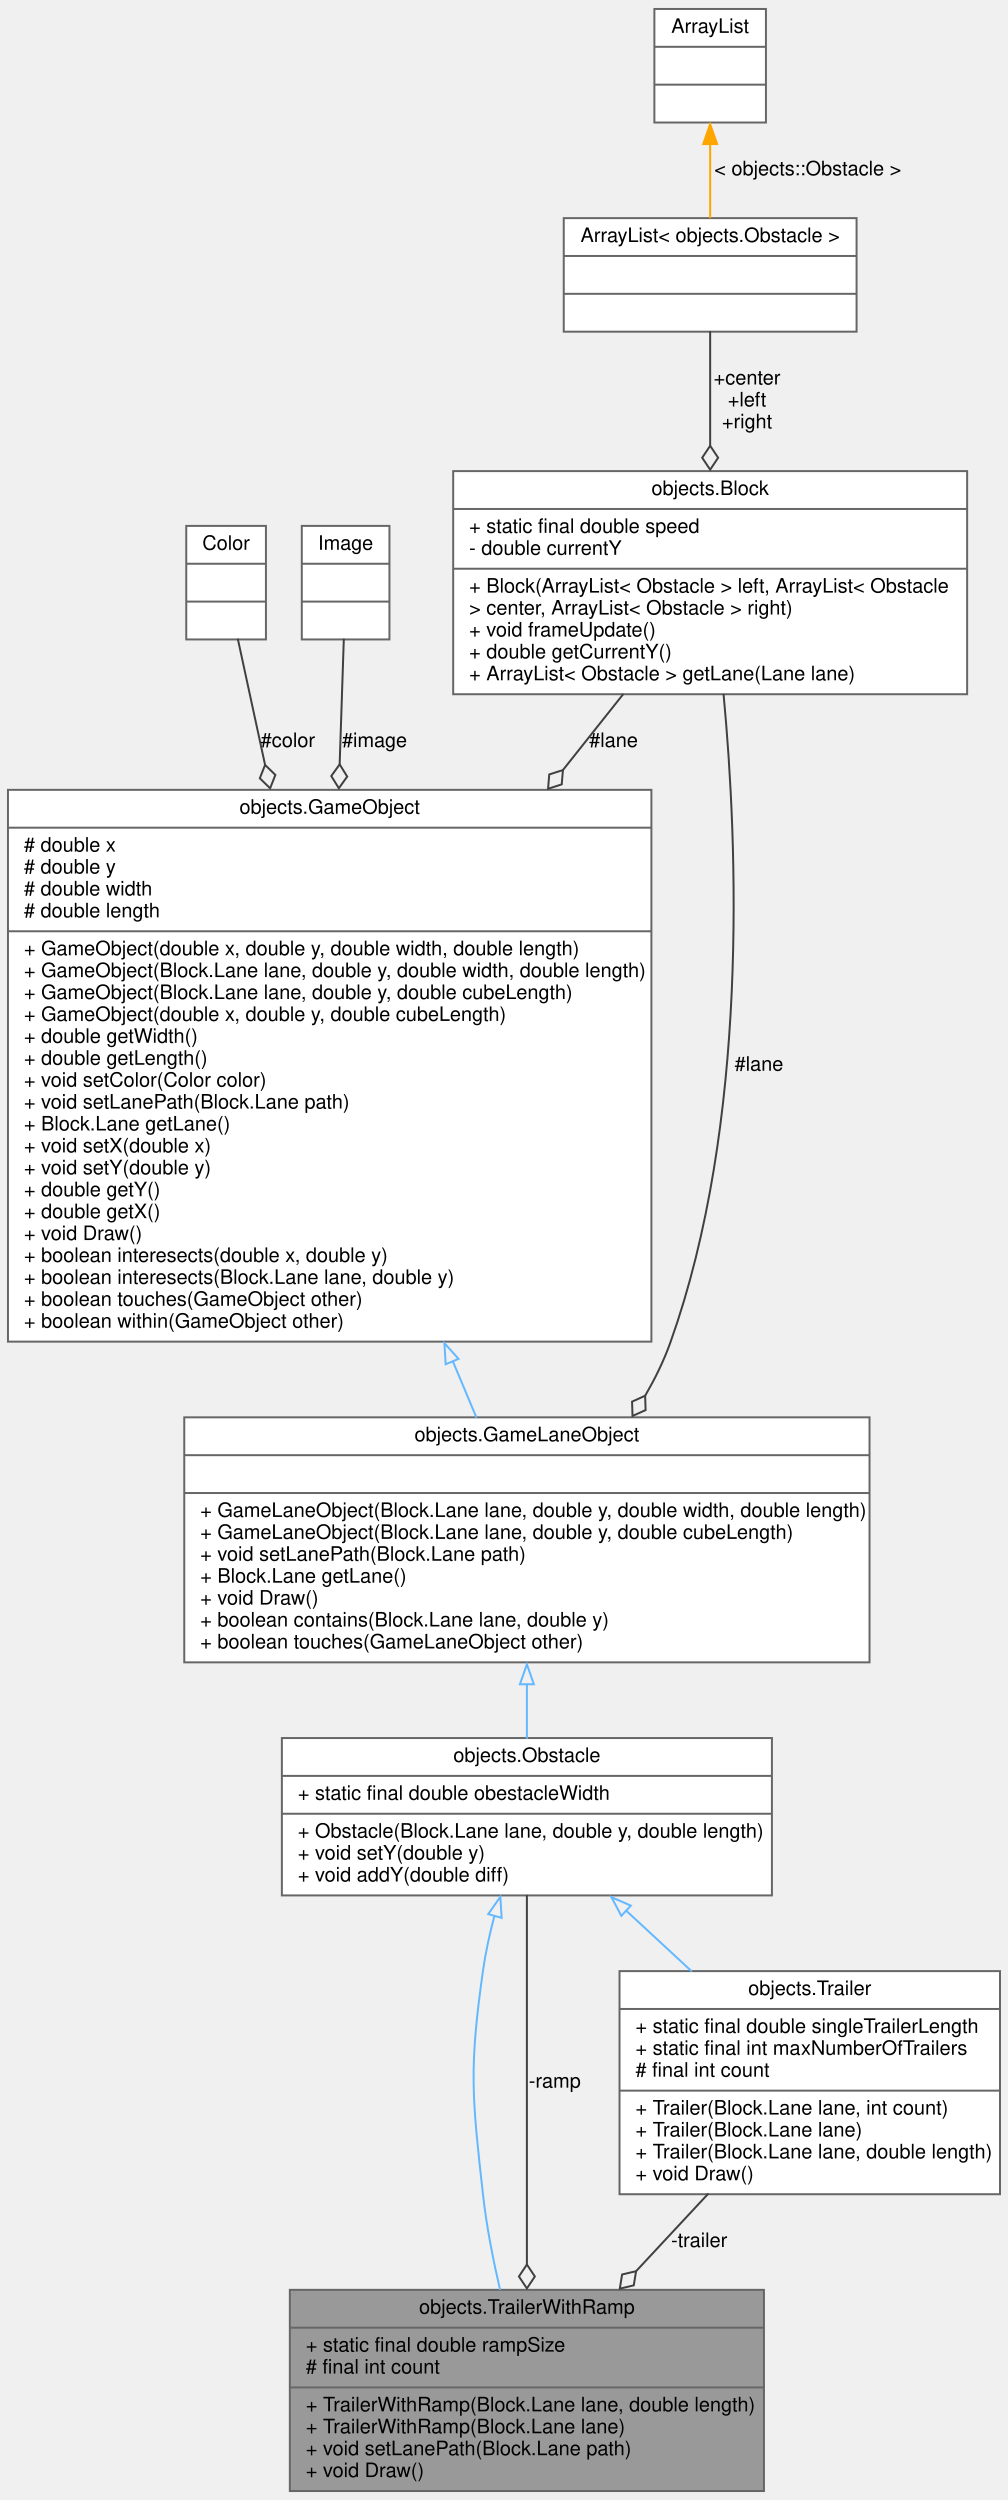
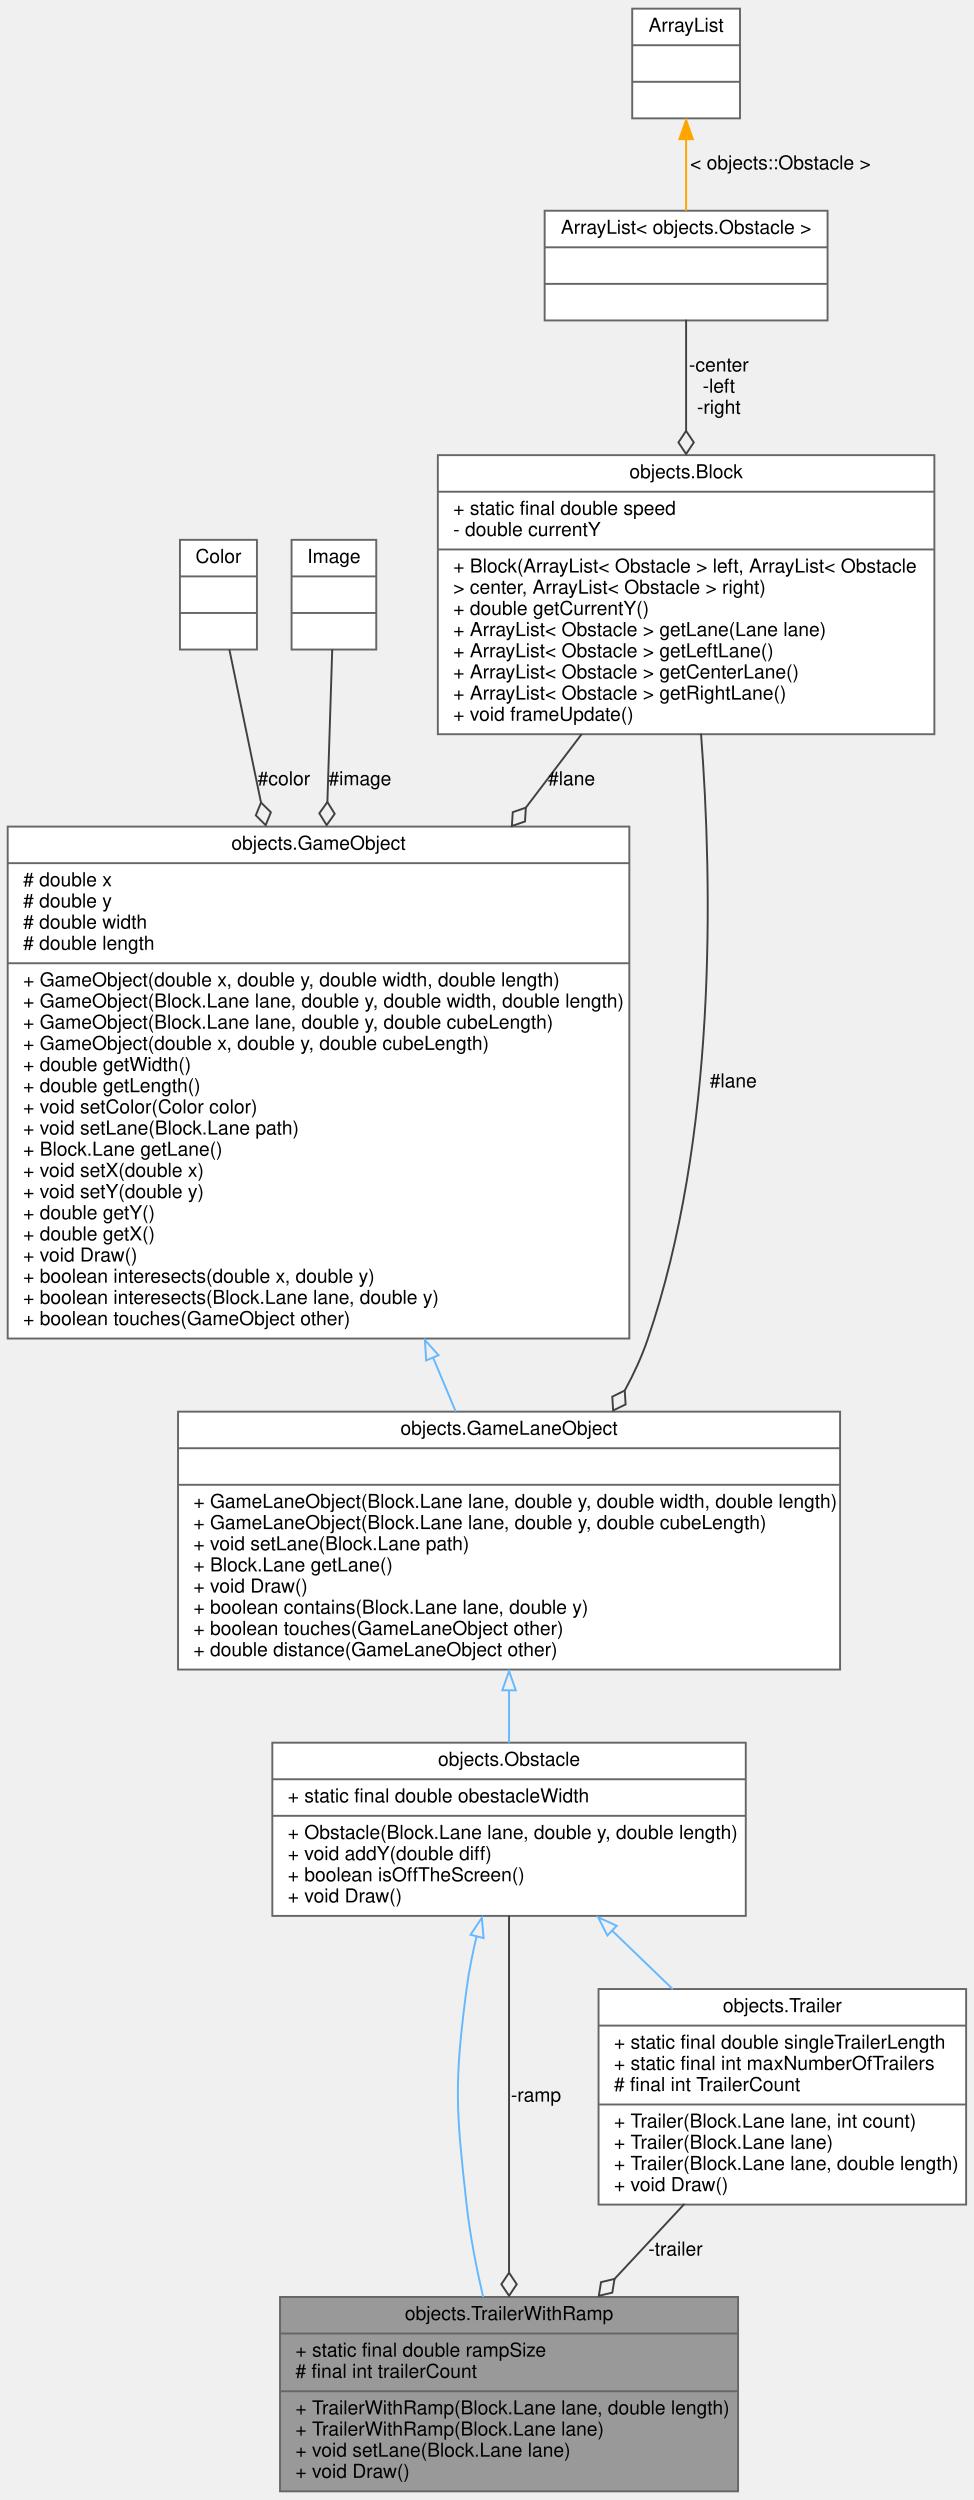
- <svg xmlns="http://www.w3.org/2000/svg" xmlns:xlink="http://www.w3.org/1999/xlink" width="506pt" height="1255pt" viewBox="0.00 0.00 506.00 1255.00">
-   <g id="graph0" class="graph" transform="scale(1 1) rotate(0) translate(4 1251)">
+ <svg xmlns="http://www.w3.org/2000/svg" xmlns:xlink="http://www.w3.org/1999/xlink" width="506pt" height="1299pt" viewBox="0.00 0.00 506.00 1299.00">
+   <g id="graph0" class="graph" transform="scale(1 1) rotate(0) translate(4 1295)">
    <g id="node1" class="node">
      <g id="a_node1">
        <a xlink:title=" ">
          <polygon fill="#999999" stroke="#666666" points="141.5,-0.5 141.5,-101.5 379.5,-101.5 379.5,-0.5 141.5,-0.5" />
          <text text-anchor="middle" x="260.5" y="-89.5" font-family="Helvetica,sans-Serif" font-size="10.00">objects.TrailerWithRamp</text>
          <polyline fill="none" stroke="#666666" points="141.5,-82.5 379.5,-82.5" />
          <text text-anchor="start" x="149.5" y="-70.5" font-family="Helvetica,sans-Serif" font-size="10.00">+ static final double rampSize</text>
-           <text text-anchor="start" x="149.5" y="-59.5" font-family="Helvetica,sans-Serif" font-size="10.00"># final int count</text>
+           <text text-anchor="start" x="149.5" y="-59.5" font-family="Helvetica,sans-Serif" font-size="10.00"># final int trailerCount</text>
          <polyline fill="none" stroke="#666666" points="141.5,-52.5 379.5,-52.5" />
          <text text-anchor="start" x="149.5" y="-40.5" font-family="Helvetica,sans-Serif" font-size="10.00">+ TrailerWithRamp(Block.Lane lane, double length)</text>
          <text text-anchor="start" x="149.5" y="-29.5" font-family="Helvetica,sans-Serif" font-size="10.00">+ TrailerWithRamp(Block.Lane lane)</text>
-           <text text-anchor="start" x="149.5" y="-18.5" font-family="Helvetica,sans-Serif" font-size="10.00">+ void setLanePath(Block.Lane path)</text>
+           <text text-anchor="start" x="149.5" y="-18.5" font-family="Helvetica,sans-Serif" font-size="10.00">+ void setLane(Block.Lane lane)</text>
          <text text-anchor="start" x="149.5" y="-7.5" font-family="Helvetica,sans-Serif" font-size="10.00">+ void Draw()</text>
        </a>
      </g>
    </g>
    <g id="node2" class="node">
      <g id="a_node2">
        <a xlink:href="classobjects_1_1Obstacle.html" target="_top" xlink:title=" ">
-           <polygon fill="white" stroke="#666666" points="137.5,-299.5 137.5,-378.5 383.5,-378.5 383.5,-299.5 137.5,-299.5" />
-           <text text-anchor="middle" x="260.5" y="-366.5" font-family="Helvetica,sans-Serif" font-size="10.00">objects.Obstacle</text>
-           <polyline fill="none" stroke="#666666" points="137.5,-359.5 383.5,-359.5" />
-           <text text-anchor="start" x="145.5" y="-347.5" font-family="Helvetica,sans-Serif" font-size="10.00">+ static final double obestacleWidth</text>
-           <polyline fill="none" stroke="#666666" points="137.5,-340.5 383.5,-340.5" />
-           <text text-anchor="start" x="145.5" y="-328.5" font-family="Helvetica,sans-Serif" font-size="10.00">+ Obstacle(Block.Lane lane, double y, double length)</text>
-           <text text-anchor="start" x="145.5" y="-317.5" font-family="Helvetica,sans-Serif" font-size="10.00">+ void setY(double y)</text>
-           <text text-anchor="start" x="145.5" y="-306.5" font-family="Helvetica,sans-Serif" font-size="10.00">+ void addY(double diff)</text>
+           <polygon fill="white" stroke="#666666" points="137.5,-299.5 137.5,-389.5 383.5,-389.5 383.5,-299.5 137.5,-299.5" />
+           <text text-anchor="middle" x="260.5" y="-377.5" font-family="Helvetica,sans-Serif" font-size="10.00">objects.Obstacle</text>
+           <polyline fill="none" stroke="#666666" points="137.5,-370.5 383.5,-370.5" />
+           <text text-anchor="start" x="145.5" y="-358.5" font-family="Helvetica,sans-Serif" font-size="10.00">+ static final double obestacleWidth</text>
+           <polyline fill="none" stroke="#666666" points="137.5,-351.5 383.5,-351.5" />
+           <text text-anchor="start" x="145.5" y="-339.5" font-family="Helvetica,sans-Serif" font-size="10.00">+ Obstacle(Block.Lane lane, double y, double length)</text>
+           <text text-anchor="start" x="145.5" y="-328.5" font-family="Helvetica,sans-Serif" font-size="10.00">+ void addY(double diff)</text>
+           <text text-anchor="start" x="145.5" y="-317.5" font-family="Helvetica,sans-Serif" font-size="10.00">+ boolean isOffTheScreen()</text>
+           <text text-anchor="start" x="145.5" y="-306.5" font-family="Helvetica,sans-Serif" font-size="10.00">+ void Draw()</text>
        </a>
      </g>
    </g>
    <g id="edge1" class="edge">
-       <path fill="none" stroke="#63b8ff" d="M244.25,-289.43C241.86,-280.41 239.78,-270.99 238.5,-262 231.45,-212.28 232.91,-198.91 238.5,-149 240.25,-133.38 243.53,-116.61 247.04,-101.48" />
-       <polygon fill="none" stroke="#63b8ff" points="241.09,-290.12 247.17,-298.8 247.83,-288.22 241.09,-290.12" />
+       <path fill="none" stroke="#63b8ff" d="M243.71,-289.14C241.55,-280.16 239.68,-270.88 238.5,-262 231.9,-212.21 232.91,-198.91 238.5,-149 240.25,-133.38 243.53,-116.61 247.04,-101.48" />
+       <polygon fill="none" stroke="#63b8ff" points="240.49,-289.7 246.36,-298.52 247.27,-287.96 240.49,-289.7" />
    </g>
    <g id="edge12" class="edge">
-       <path fill="none" stroke="#404040" d="M260.5,-299.73C260.5,-252.21 260.5,-170.54 260.5,-114.03" />
-       <polygon fill="none" stroke="#404040" points="260.5,-114.21 256.5,-108.21 260.5,-102.21 264.5,-108.21 260.5,-114.21" />
+       <path fill="none" stroke="#404040" d="M260.5,-299.54C260.5,-250.22 260.5,-169.82 260.5,-114.09" />
+       <polygon fill="none" stroke="#404040" points="260.5,-114.1 256.5,-108.1 260.5,-102.1 264.5,-108.1 260.5,-114.1" />
      <text text-anchor="middle" x="274.5" y="-203" font-family="Helvetica,sans-Serif" font-size="10.00"> -ramp</text>
    </g>
    <g id="node10" class="node">
      <g id="a_node10">
        <a xlink:href="classobjects_1_1Trailer.html" target="_top" xlink:title=" ">
          <polygon fill="white" stroke="#666666" points="307,-149.5 307,-261.5 498,-261.5 498,-149.5 307,-149.5" />
          <text text-anchor="middle" x="402.5" y="-249.5" font-family="Helvetica,sans-Serif" font-size="10.00">objects.Trailer</text>
          <polyline fill="none" stroke="#666666" points="307,-242.5 498,-242.5" />
          <text text-anchor="start" x="315" y="-230.5" font-family="Helvetica,sans-Serif" font-size="10.00">+ static final double singleTrailerLength</text>
          <text text-anchor="start" x="315" y="-219.5" font-family="Helvetica,sans-Serif" font-size="10.00">+ static final int maxNumberOfTrailers</text>
-           <text text-anchor="start" x="315" y="-208.5" font-family="Helvetica,sans-Serif" font-size="10.00"># final int count</text>
+           <text text-anchor="start" x="315" y="-208.5" font-family="Helvetica,sans-Serif" font-size="10.00"># final int TrailerCount</text>
          <polyline fill="none" stroke="#666666" points="307,-201.5 498,-201.5" />
          <text text-anchor="start" x="315" y="-189.5" font-family="Helvetica,sans-Serif" font-size="10.00">+ Trailer(Block.Lane lane, int count)</text>
          <text text-anchor="start" x="315" y="-178.5" font-family="Helvetica,sans-Serif" font-size="10.00">+ Trailer(Block.Lane lane)</text>
          <text text-anchor="start" x="315" y="-167.5" font-family="Helvetica,sans-Serif" font-size="10.00">+ Trailer(Block.Lane lane, double length)</text>
          <text text-anchor="start" x="315" y="-156.5" font-family="Helvetica,sans-Serif" font-size="10.00">+ void Draw()</text>
        </a>
      </g>
    </g>
    <g id="edge11" class="edge">
-       <path fill="none" stroke="#63b8ff" d="M310.01,-292.15C320.76,-282.19 332.24,-271.57 343.32,-261.31" />
-       <polygon fill="none" stroke="#63b8ff" points="307.91,-289.25 302.95,-298.61 312.67,-294.38 307.91,-289.25" />
+       <path fill="none" stroke="#63b8ff" d="M313.68,-292.2C324.11,-282.13 335.09,-271.53 345.64,-261.36" />
+       <polygon fill="none" stroke="#63b8ff" points="311.59,-289.31 306.82,-298.78 316.45,-294.35 311.59,-289.31" />
    </g>
    <g id="node3" class="node">
      <g id="a_node3">
        <a xlink:href="classobjects_1_1GameLaneObject.html" target="_top" xlink:title=" ">
-           <polygon fill="white" stroke="#666666" points="88.5,-416.5 88.5,-539.5 432.5,-539.5 432.5,-416.5 88.5,-416.5" />
-           <text text-anchor="middle" x="260.5" y="-527.5" font-family="Helvetica,sans-Serif" font-size="10.00">objects.GameLaneObject</text>
-           <polyline fill="none" stroke="#666666" points="88.5,-520.5 432.5,-520.5" />
-           <text text-anchor="middle" x="260.5" y="-508.5" font-family="Helvetica,sans-Serif" font-size="10.00"> </text>
-           <polyline fill="none" stroke="#666666" points="88.5,-501.5 432.5,-501.5" />
-           <text text-anchor="start" x="96.5" y="-489.5" font-family="Helvetica,sans-Serif" font-size="10.00">+ GameLaneObject(Block.Lane lane, double y, double width, double length)</text>
-           <text text-anchor="start" x="96.5" y="-478.5" font-family="Helvetica,sans-Serif" font-size="10.00">+ GameLaneObject(Block.Lane lane, double y, double cubeLength)</text>
-           <text text-anchor="start" x="96.5" y="-467.5" font-family="Helvetica,sans-Serif" font-size="10.00">+ void setLanePath(Block.Lane path)</text>
-           <text text-anchor="start" x="96.5" y="-456.5" font-family="Helvetica,sans-Serif" font-size="10.00">+ Block.Lane getLane()</text>
-           <text text-anchor="start" x="96.5" y="-445.5" font-family="Helvetica,sans-Serif" font-size="10.00">+ void Draw()</text>
-           <text text-anchor="start" x="96.5" y="-434.5" font-family="Helvetica,sans-Serif" font-size="10.00">+ boolean contains(Block.Lane lane, double y)</text>
-           <text text-anchor="start" x="96.5" y="-423.5" font-family="Helvetica,sans-Serif" font-size="10.00">+ boolean touches(GameLaneObject other)</text>
+           <polygon fill="white" stroke="#666666" points="88.5,-427.5 88.5,-561.5 432.5,-561.5 432.5,-427.5 88.5,-427.5" />
+           <text text-anchor="middle" x="260.5" y="-549.5" font-family="Helvetica,sans-Serif" font-size="10.00">objects.GameLaneObject</text>
+           <polyline fill="none" stroke="#666666" points="88.5,-542.5 432.5,-542.5" />
+           <text text-anchor="middle" x="260.5" y="-530.5" font-family="Helvetica,sans-Serif" font-size="10.00"> </text>
+           <polyline fill="none" stroke="#666666" points="88.5,-523.5 432.5,-523.5" />
+           <text text-anchor="start" x="96.5" y="-511.5" font-family="Helvetica,sans-Serif" font-size="10.00">+ GameLaneObject(Block.Lane lane, double y, double width, double length)</text>
+           <text text-anchor="start" x="96.5" y="-500.5" font-family="Helvetica,sans-Serif" font-size="10.00">+ GameLaneObject(Block.Lane lane, double y, double cubeLength)</text>
+           <text text-anchor="start" x="96.5" y="-489.5" font-family="Helvetica,sans-Serif" font-size="10.00">+ void setLane(Block.Lane path)</text>
+           <text text-anchor="start" x="96.5" y="-478.5" font-family="Helvetica,sans-Serif" font-size="10.00">+ Block.Lane getLane()</text>
+           <text text-anchor="start" x="96.5" y="-467.5" font-family="Helvetica,sans-Serif" font-size="10.00">+ void Draw()</text>
+           <text text-anchor="start" x="96.5" y="-456.5" font-family="Helvetica,sans-Serif" font-size="10.00">+ boolean contains(Block.Lane lane, double y)</text>
+           <text text-anchor="start" x="96.5" y="-445.5" font-family="Helvetica,sans-Serif" font-size="10.00">+ boolean touches(GameLaneObject other)</text>
+           <text text-anchor="start" x="96.5" y="-434.5" font-family="Helvetica,sans-Serif" font-size="10.00">+ double distance(GameLaneObject other)</text>
        </a>
      </g>
    </g>
    <g id="edge2" class="edge">
-       <path fill="none" stroke="#63b8ff" d="M260.5,-405.76C260.5,-396.23 260.5,-386.77 260.5,-378.12" />
-       <polygon fill="none" stroke="#63b8ff" points="257,-405.51 260.5,-415.51 264,-405.51 257,-405.51" />
+       <path fill="none" stroke="#63b8ff" d="M260.5,-416.73C260.5,-407.37 260.5,-398.06 260.5,-389.41" />
+       <polygon fill="none" stroke="#63b8ff" points="257,-416.72 260.5,-426.72 264,-416.72 257,-416.72" />
    </g>
    <g id="node4" class="node">
      <g id="a_node4">
        <a xlink:href="classobjects_1_1GameObject.html" target="_top" xlink:title=" ">
-           <polygon fill="white" stroke="#666666" points="0,-577.5 0,-854.5 323,-854.5 323,-577.5 0,-577.5" />
-           <text text-anchor="middle" x="161.5" y="-842.5" font-family="Helvetica,sans-Serif" font-size="10.00">objects.GameObject</text>
-           <polyline fill="none" stroke="#666666" points="0,-835.5 323,-835.5" />
-           <text text-anchor="start" x="8" y="-823.5" font-family="Helvetica,sans-Serif" font-size="10.00"># double x</text>
-           <text text-anchor="start" x="8" y="-812.5" font-family="Helvetica,sans-Serif" font-size="10.00"># double y</text>
-           <text text-anchor="start" x="8" y="-801.5" font-family="Helvetica,sans-Serif" font-size="10.00"># double width</text>
-           <text text-anchor="start" x="8" y="-790.5" font-family="Helvetica,sans-Serif" font-size="10.00"># double length</text>
-           <polyline fill="none" stroke="#666666" points="0,-783.5 323,-783.5" />
-           <text text-anchor="start" x="8" y="-771.5" font-family="Helvetica,sans-Serif" font-size="10.00">+ GameObject(double x, double y, double width, double length)</text>
-           <text text-anchor="start" x="8" y="-760.5" font-family="Helvetica,sans-Serif" font-size="10.00">+ GameObject(Block.Lane lane, double y, double width, double length)</text>
-           <text text-anchor="start" x="8" y="-749.5" font-family="Helvetica,sans-Serif" font-size="10.00">+ GameObject(Block.Lane lane, double y, double cubeLength)</text>
-           <text text-anchor="start" x="8" y="-738.5" font-family="Helvetica,sans-Serif" font-size="10.00">+ GameObject(double x, double y, double cubeLength)</text>
-           <text text-anchor="start" x="8" y="-727.5" font-family="Helvetica,sans-Serif" font-size="10.00">+ double getWidth()</text>
-           <text text-anchor="start" x="8" y="-716.5" font-family="Helvetica,sans-Serif" font-size="10.00">+ double getLength()</text>
-           <text text-anchor="start" x="8" y="-705.5" font-family="Helvetica,sans-Serif" font-size="10.00">+ void setColor(Color color)</text>
-           <text text-anchor="start" x="8" y="-694.5" font-family="Helvetica,sans-Serif" font-size="10.00">+ void setLanePath(Block.Lane path)</text>
-           <text text-anchor="start" x="8" y="-683.5" font-family="Helvetica,sans-Serif" font-size="10.00">+ Block.Lane getLane()</text>
-           <text text-anchor="start" x="8" y="-672.5" font-family="Helvetica,sans-Serif" font-size="10.00">+ void setX(double x)</text>
-           <text text-anchor="start" x="8" y="-661.5" font-family="Helvetica,sans-Serif" font-size="10.00">+ void setY(double y)</text>
-           <text text-anchor="start" x="8" y="-650.5" font-family="Helvetica,sans-Serif" font-size="10.00">+ double getY()</text>
-           <text text-anchor="start" x="8" y="-639.5" font-family="Helvetica,sans-Serif" font-size="10.00">+ double getX()</text>
-           <text text-anchor="start" x="8" y="-628.5" font-family="Helvetica,sans-Serif" font-size="10.00">+ void Draw()</text>
-           <text text-anchor="start" x="8" y="-617.5" font-family="Helvetica,sans-Serif" font-size="10.00">+ boolean interesects(double x, double y)</text>
-           <text text-anchor="start" x="8" y="-606.5" font-family="Helvetica,sans-Serif" font-size="10.00">+ boolean interesects(Block.Lane lane, double y)</text>
-           <text text-anchor="start" x="8" y="-595.5" font-family="Helvetica,sans-Serif" font-size="10.00">+ boolean touches(GameObject other)</text>
-           <text text-anchor="start" x="8" y="-584.5" font-family="Helvetica,sans-Serif" font-size="10.00">+ boolean within(GameObject other)</text>
+           <polygon fill="white" stroke="#666666" points="0,-599.5 0,-865.5 323,-865.5 323,-599.5 0,-599.5" />
+           <text text-anchor="middle" x="161.5" y="-853.5" font-family="Helvetica,sans-Serif" font-size="10.00">objects.GameObject</text>
+           <polyline fill="none" stroke="#666666" points="0,-846.5 323,-846.5" />
+           <text text-anchor="start" x="8" y="-834.5" font-family="Helvetica,sans-Serif" font-size="10.00"># double x</text>
+           <text text-anchor="start" x="8" y="-823.5" font-family="Helvetica,sans-Serif" font-size="10.00"># double y</text>
+           <text text-anchor="start" x="8" y="-812.5" font-family="Helvetica,sans-Serif" font-size="10.00"># double width</text>
+           <text text-anchor="start" x="8" y="-801.5" font-family="Helvetica,sans-Serif" font-size="10.00"># double length</text>
+           <polyline fill="none" stroke="#666666" points="0,-794.5 323,-794.5" />
+           <text text-anchor="start" x="8" y="-782.5" font-family="Helvetica,sans-Serif" font-size="10.00">+ GameObject(double x, double y, double width, double length)</text>
+           <text text-anchor="start" x="8" y="-771.5" font-family="Helvetica,sans-Serif" font-size="10.00">+ GameObject(Block.Lane lane, double y, double width, double length)</text>
+           <text text-anchor="start" x="8" y="-760.5" font-family="Helvetica,sans-Serif" font-size="10.00">+ GameObject(Block.Lane lane, double y, double cubeLength)</text>
+           <text text-anchor="start" x="8" y="-749.5" font-family="Helvetica,sans-Serif" font-size="10.00">+ GameObject(double x, double y, double cubeLength)</text>
+           <text text-anchor="start" x="8" y="-738.5" font-family="Helvetica,sans-Serif" font-size="10.00">+ double getWidth()</text>
+           <text text-anchor="start" x="8" y="-727.5" font-family="Helvetica,sans-Serif" font-size="10.00">+ double getLength()</text>
+           <text text-anchor="start" x="8" y="-716.5" font-family="Helvetica,sans-Serif" font-size="10.00">+ void setColor(Color color)</text>
+           <text text-anchor="start" x="8" y="-705.5" font-family="Helvetica,sans-Serif" font-size="10.00">+ void setLane(Block.Lane path)</text>
+           <text text-anchor="start" x="8" y="-694.5" font-family="Helvetica,sans-Serif" font-size="10.00">+ Block.Lane getLane()</text>
+           <text text-anchor="start" x="8" y="-683.5" font-family="Helvetica,sans-Serif" font-size="10.00">+ void setX(double x)</text>
+           <text text-anchor="start" x="8" y="-672.5" font-family="Helvetica,sans-Serif" font-size="10.00">+ void setY(double y)</text>
+           <text text-anchor="start" x="8" y="-661.5" font-family="Helvetica,sans-Serif" font-size="10.00">+ double getY()</text>
+           <text text-anchor="start" x="8" y="-650.5" font-family="Helvetica,sans-Serif" font-size="10.00">+ double getX()</text>
+           <text text-anchor="start" x="8" y="-639.5" font-family="Helvetica,sans-Serif" font-size="10.00">+ void Draw()</text>
+           <text text-anchor="start" x="8" y="-628.5" font-family="Helvetica,sans-Serif" font-size="10.00">+ boolean interesects(double x, double y)</text>
+           <text text-anchor="start" x="8" y="-617.5" font-family="Helvetica,sans-Serif" font-size="10.00">+ boolean interesects(Block.Lane lane, double y)</text>
+           <text text-anchor="start" x="8" y="-606.5" font-family="Helvetica,sans-Serif" font-size="10.00">+ boolean touches(GameObject other)</text>
        </a>
      </g>
    </g>
    <g id="edge3" class="edge">
-       <path fill="none" stroke="#63b8ff" d="M223.27,-567.75C227.41,-557.88 231.43,-548.29 235.21,-539.3" />
-       <polygon fill="none" stroke="#63b8ff" points="219.73,-566.14 219.09,-576.72 226.18,-568.85 219.73,-566.14" />
+       <path fill="none" stroke="#63b8ff" d="M220.92,-589.86C225.02,-580.08 229.03,-570.52 232.82,-561.48" />
+       <polygon fill="none" stroke="#63b8ff" points="217.43,-588.12 216.79,-598.7 223.88,-590.83 217.43,-588.12" />
    </g>
    <g id="node5" class="node">
      <g id="a_node5">
        <a xlink:title=" ">
-           <polygon fill="white" stroke="#666666" points="89.5,-930 89.5,-987 129.5,-987 129.5,-930 89.5,-930" />
-           <text text-anchor="middle" x="109.5" y="-975" font-family="Helvetica,sans-Serif" font-size="10.00">Color</text>
-           <polyline fill="none" stroke="#666666" points="89.5,-968 129.5,-968" />
-           <text text-anchor="middle" x="109.5" y="-956" font-family="Helvetica,sans-Serif" font-size="10.00"> </text>
-           <polyline fill="none" stroke="#666666" points="89.5,-949 129.5,-949" />
-           <text text-anchor="middle" x="109.5" y="-937" font-family="Helvetica,sans-Serif" font-size="10.00"> </text>
+           <polygon fill="white" stroke="#666666" points="89.5,-957.5 89.5,-1014.5 129.5,-1014.5 129.5,-957.5 89.5,-957.5" />
+           <text text-anchor="middle" x="109.5" y="-1002.5" font-family="Helvetica,sans-Serif" font-size="10.00">Color</text>
+           <polyline fill="none" stroke="#666666" points="89.5,-995.5 129.5,-995.5" />
+           <text text-anchor="middle" x="109.5" y="-983.5" font-family="Helvetica,sans-Serif" font-size="10.00"> </text>
+           <polyline fill="none" stroke="#666666" points="89.5,-976.5 129.5,-976.5" />
+           <text text-anchor="middle" x="109.5" y="-964.5" font-family="Helvetica,sans-Serif" font-size="10.00"> </text>
        </a>
      </g>
    </g>
    <g id="edge4" class="edge">
-       <path fill="none" stroke="#404040" d="M115.36,-930.38C118.94,-913.83 123.83,-891.21 129.1,-866.87" />
-       <polygon fill="none" stroke="#404040" points="129.07,-867.01 126.42,-860.3 131.6,-855.28 134.24,-861.99 129.07,-867.01" />
-       <text text-anchor="middle" x="140.5" y="-876" font-family="Helvetica,sans-Serif" font-size="10.00"> #color</text>
+       <path fill="none" stroke="#404040" d="M115.16,-957.61C119.32,-937.52 125.31,-908.54 131.61,-878.04" />
+       <polygon fill="none" stroke="#404040" points="131.62,-878.01 128.92,-871.32 134.05,-866.25 136.75,-872.94 131.62,-878.01" />
+       <text text-anchor="middle" x="143.5" y="-887" font-family="Helvetica,sans-Serif" font-size="10.00"> #color</text>
    </g>
    <g id="node6" class="node">
      <g id="a_node6">
        <a xlink:title=" ">
-           <polygon fill="white" stroke="#666666" points="147.5,-930 147.5,-987 191.5,-987 191.5,-930 147.5,-930" />
-           <text text-anchor="middle" x="169.5" y="-975" font-family="Helvetica,sans-Serif" font-size="10.00">Image</text>
-           <polyline fill="none" stroke="#666666" points="147.5,-968 191.5,-968" />
-           <text text-anchor="middle" x="169.5" y="-956" font-family="Helvetica,sans-Serif" font-size="10.00"> </text>
-           <polyline fill="none" stroke="#666666" points="147.5,-949 191.5,-949" />
-           <text text-anchor="middle" x="169.5" y="-937" font-family="Helvetica,sans-Serif" font-size="10.00"> </text>
+           <polygon fill="white" stroke="#666666" points="147.5,-957.5 147.5,-1014.5 191.5,-1014.5 191.5,-957.5 147.5,-957.5" />
+           <text text-anchor="middle" x="169.5" y="-1002.5" font-family="Helvetica,sans-Serif" font-size="10.00">Image</text>
+           <polyline fill="none" stroke="#666666" points="147.5,-995.5 191.5,-995.5" />
+           <text text-anchor="middle" x="169.5" y="-983.5" font-family="Helvetica,sans-Serif" font-size="10.00"> </text>
+           <polyline fill="none" stroke="#666666" points="147.5,-976.5 191.5,-976.5" />
+           <text text-anchor="middle" x="169.5" y="-964.5" font-family="Helvetica,sans-Serif" font-size="10.00"> </text>
        </a>
      </g>
    </g>
    <g id="edge5" class="edge">
-       <path fill="none" stroke="#404040" d="M168.6,-930.38C168.05,-913.9 167.3,-891.42 166.5,-867.2" />
-       <polygon fill="none" stroke="#404040" points="166.5,-867.29 162.3,-861.43 166.1,-855.3 170.3,-861.16 166.5,-867.29" />
-       <text text-anchor="middle" x="184" y="-876" font-family="Helvetica,sans-Serif" font-size="10.00"> #image</text>
+       <path fill="none" stroke="#404040" d="M168.63,-957.61C167.99,-937.52 167.07,-908.54 166.1,-878.04" />
+       <polygon fill="none" stroke="#404040" points="166.11,-878.27 161.92,-872.4 165.72,-866.27 169.91,-872.14 166.11,-878.27" />
+       <text text-anchor="middle" x="183" y="-887" font-family="Helvetica,sans-Serif" font-size="10.00"> #image</text>
    </g>
    <g id="node7" class="node">
      <g id="a_node7">
        <a xlink:href="classobjects_1_1Block.html" target="_top" xlink:title=" ">
-           <polygon fill="white" stroke="#666666" points="223.5,-902.5 223.5,-1014.5 481.5,-1014.5 481.5,-902.5 223.5,-902.5" />
-           <text text-anchor="middle" x="352.5" y="-1002.5" font-family="Helvetica,sans-Serif" font-size="10.00">objects.Block</text>
-           <polyline fill="none" stroke="#666666" points="223.5,-995.5 481.5,-995.5" />
-           <text text-anchor="start" x="231.5" y="-983.5" font-family="Helvetica,sans-Serif" font-size="10.00">+ static final double speed</text>
-           <text text-anchor="start" x="231.5" y="-972.5" font-family="Helvetica,sans-Serif" font-size="10.00">- double currentY</text>
-           <polyline fill="none" stroke="#666666" points="223.5,-965.5 481.5,-965.5" />
-           <text text-anchor="start" x="231.5" y="-953.5" font-family="Helvetica,sans-Serif" font-size="10.00">+ Block(ArrayList&lt; Obstacle &gt; left, ArrayList&lt; Obstacle</text>
-           <text text-anchor="start" x="231.5" y="-942.5" font-family="Helvetica,sans-Serif" font-size="10.00"> &gt; center, ArrayList&lt; Obstacle &gt; right)</text>
-           <text text-anchor="start" x="231.5" y="-931.5" font-family="Helvetica,sans-Serif" font-size="10.00">+ void frameUpdate()</text>
-           <text text-anchor="start" x="231.5" y="-920.5" font-family="Helvetica,sans-Serif" font-size="10.00">+ double getCurrentY()</text>
-           <text text-anchor="start" x="231.5" y="-909.5" font-family="Helvetica,sans-Serif" font-size="10.00">+ ArrayList&lt; Obstacle &gt; getLane(Lane lane)</text>
+           <polygon fill="white" stroke="#666666" points="223.5,-913.5 223.5,-1058.5 481.5,-1058.5 481.5,-913.5 223.5,-913.5" />
+           <text text-anchor="middle" x="352.5" y="-1046.5" font-family="Helvetica,sans-Serif" font-size="10.00">objects.Block</text>
+           <polyline fill="none" stroke="#666666" points="223.5,-1039.5 481.5,-1039.5" />
+           <text text-anchor="start" x="231.5" y="-1027.5" font-family="Helvetica,sans-Serif" font-size="10.00">+ static final double speed</text>
+           <text text-anchor="start" x="231.5" y="-1016.5" font-family="Helvetica,sans-Serif" font-size="10.00">- double currentY</text>
+           <polyline fill="none" stroke="#666666" points="223.5,-1009.5 481.5,-1009.5" />
+           <text text-anchor="start" x="231.5" y="-997.5" font-family="Helvetica,sans-Serif" font-size="10.00">+ Block(ArrayList&lt; Obstacle &gt; left, ArrayList&lt; Obstacle</text>
+           <text text-anchor="start" x="231.5" y="-986.5" font-family="Helvetica,sans-Serif" font-size="10.00"> &gt; center, ArrayList&lt; Obstacle &gt; right)</text>
+           <text text-anchor="start" x="231.5" y="-975.5" font-family="Helvetica,sans-Serif" font-size="10.00">+ double getCurrentY()</text>
+           <text text-anchor="start" x="231.5" y="-964.5" font-family="Helvetica,sans-Serif" font-size="10.00">+ ArrayList&lt; Obstacle &gt; getLane(Lane lane)</text>
+           <text text-anchor="start" x="231.5" y="-953.5" font-family="Helvetica,sans-Serif" font-size="10.00">+ ArrayList&lt; Obstacle &gt; getLeftLane()</text>
+           <text text-anchor="start" x="231.5" y="-942.5" font-family="Helvetica,sans-Serif" font-size="10.00">+ ArrayList&lt; Obstacle &gt; getCenterLane()</text>
+           <text text-anchor="start" x="231.5" y="-931.5" font-family="Helvetica,sans-Serif" font-size="10.00">+ ArrayList&lt; Obstacle &gt; getRightLane()</text>
+           <text text-anchor="start" x="231.5" y="-920.5" font-family="Helvetica,sans-Serif" font-size="10.00">+ void frameUpdate()</text>
        </a>
      </g>
    </g>
    <g id="edge9" class="edge">
-       <path fill="none" stroke="#404040" d="M359.21,-902.66C366.37,-826.95 371.89,-687.26 332.5,-577 329.27,-567.95 324.9,-559.01 319.92,-550.44" />
-       <polygon fill="none" stroke="#404040" points="319.86,-550.35 313.3,-547.38 313.52,-540.17 320.09,-543.15 319.86,-550.35" />
-       <text text-anchor="middle" x="377" y="-713.5" font-family="Helvetica,sans-Serif" font-size="10.00"> #lane</text>
+       <path fill="none" stroke="#404040" d="M360.25,-913.78C366.29,-834.61 368.46,-704.07 332.5,-599 329.42,-590 325.31,-581.07 320.61,-572.45" />
+       <polygon fill="none" stroke="#404040" points="320.62,-572.47 314.14,-569.3 314.58,-562.1 321.06,-565.27 320.62,-572.47" />
+       <text text-anchor="middle" x="377" y="-730" font-family="Helvetica,sans-Serif" font-size="10.00"> #lane</text>
    </g>
    <g id="edge6" class="edge">
-       <path fill="none" stroke="#404040" d="M308.92,-902.63C299.53,-890.8 289.18,-877.76 278.44,-864.25" />
-       <polygon fill="none" stroke="#404040" points="278.59,-864.43 271.72,-862.22 271.13,-855.04 277.99,-857.25 278.59,-864.43" />
-       <text text-anchor="middle" x="304" y="-876" font-family="Helvetica,sans-Serif" font-size="10.00"> #lane</text>
+       <path fill="none" stroke="#404040" d="M298.28,-913.6C289.05,-901.45 279.19,-888.46 269.14,-875.23" />
+       <polygon fill="none" stroke="#404040" points="269.23,-875.35 262.42,-872.99 261.97,-865.8 268.79,-868.16 269.23,-875.35" />
+       <text text-anchor="middle" x="293" y="-887" font-family="Helvetica,sans-Serif" font-size="10.00"> #lane</text>
    </g>
    <g id="node8" class="node">
      <g id="a_node8">
        <a xlink:title=" ">
-           <polygon fill="white" stroke="#666666" points="279,-1084.5 279,-1141.5 426,-1141.5 426,-1084.5 279,-1084.5" />
-           <text text-anchor="middle" x="352.5" y="-1129.5" font-family="Helvetica,sans-Serif" font-size="10.00">ArrayList&lt; objects.Obstacle &gt;</text>
-           <polyline fill="none" stroke="#666666" points="279,-1122.5 426,-1122.5" />
-           <text text-anchor="middle" x="352.5" y="-1110.5" font-family="Helvetica,sans-Serif" font-size="10.00"> </text>
-           <polyline fill="none" stroke="#666666" points="279,-1103.5 426,-1103.5" />
-           <text text-anchor="middle" x="352.5" y="-1091.5" font-family="Helvetica,sans-Serif" font-size="10.00"> </text>
+           <polygon fill="white" stroke="#666666" points="279,-1128.5 279,-1185.5 426,-1185.5 426,-1128.5 279,-1128.5" />
+           <text text-anchor="middle" x="352.5" y="-1173.5" font-family="Helvetica,sans-Serif" font-size="10.00">ArrayList&lt; objects.Obstacle &gt;</text>
+           <polyline fill="none" stroke="#666666" points="279,-1166.5 426,-1166.5" />
+           <text text-anchor="middle" x="352.5" y="-1154.5" font-family="Helvetica,sans-Serif" font-size="10.00"> </text>
+           <polyline fill="none" stroke="#666666" points="279,-1147.5 426,-1147.5" />
+           <text text-anchor="middle" x="352.5" y="-1135.5" font-family="Helvetica,sans-Serif" font-size="10.00"> </text>
        </a>
      </g>
    </g>
    <g id="edge7" class="edge">
-       <path fill="none" stroke="#404040" d="M352.5,-1084.74C352.5,-1068.64 352.5,-1047.48 352.5,-1027.16" />
-       <polygon fill="none" stroke="#404040" points="352.5,-1027.22 348.5,-1021.22 352.5,-1015.22 356.5,-1021.22 352.5,-1027.22" />
-       <text text-anchor="middle" x="371" y="-1058" font-family="Helvetica,sans-Serif" font-size="10.00"> +center</text>
-       <text text-anchor="middle" x="371" y="-1047" font-family="Helvetica,sans-Serif" font-size="10.00">+left</text>
-       <text text-anchor="middle" x="371" y="-1036" font-family="Helvetica,sans-Serif" font-size="10.00">+right</text>
+       <path fill="none" stroke="#404040" d="M352.5,-1128.85C352.5,-1113.01 352.5,-1092.08 352.5,-1071.17" />
+       <polygon fill="none" stroke="#404040" points="352.5,-1071.11 348.5,-1065.11 352.5,-1059.11 356.5,-1065.11 352.5,-1071.11" />
+       <text text-anchor="middle" x="369.5" y="-1102" font-family="Helvetica,sans-Serif" font-size="10.00"> -center</text>
+       <text text-anchor="middle" x="369.5" y="-1091" font-family="Helvetica,sans-Serif" font-size="10.00">-left</text>
+       <text text-anchor="middle" x="369.5" y="-1080" font-family="Helvetica,sans-Serif" font-size="10.00">-right</text>
    </g>
    <g id="node9" class="node">
      <g id="a_node9">
        <a xlink:title=" ">
-           <polygon fill="white" stroke="#666666" points="324.5,-1189.5 324.5,-1246.5 380.5,-1246.5 380.5,-1189.5 324.5,-1189.5" />
-           <text text-anchor="middle" x="352.5" y="-1234.5" font-family="Helvetica,sans-Serif" font-size="10.00">ArrayList</text>
-           <polyline fill="none" stroke="#666666" points="324.5,-1227.5 380.5,-1227.5" />
-           <text text-anchor="middle" x="352.5" y="-1215.5" font-family="Helvetica,sans-Serif" font-size="10.00"> </text>
-           <polyline fill="none" stroke="#666666" points="324.5,-1208.5 380.5,-1208.5" />
-           <text text-anchor="middle" x="352.5" y="-1196.5" font-family="Helvetica,sans-Serif" font-size="10.00"> </text>
+           <polygon fill="white" stroke="#666666" points="324.5,-1233.5 324.5,-1290.5 380.5,-1290.5 380.5,-1233.5 324.5,-1233.5" />
+           <text text-anchor="middle" x="352.5" y="-1278.5" font-family="Helvetica,sans-Serif" font-size="10.00">ArrayList</text>
+           <polyline fill="none" stroke="#666666" points="324.5,-1271.5 380.5,-1271.5" />
+           <text text-anchor="middle" x="352.5" y="-1259.5" font-family="Helvetica,sans-Serif" font-size="10.00"> </text>
+           <polyline fill="none" stroke="#666666" points="324.5,-1252.5 380.5,-1252.5" />
+           <text text-anchor="middle" x="352.5" y="-1240.5" font-family="Helvetica,sans-Serif" font-size="10.00"> </text>
        </a>
      </g>
    </g>
    <g id="edge8" class="edge">
-       <path fill="none" stroke="orange" d="M352.5,-1178.71C352.5,-1166.34 352.5,-1152.88 352.5,-1141.46" />
-       <polygon fill="orange" stroke="orange" points="349,-1178.67 352.5,-1188.67 356,-1178.67 349,-1178.67" />
-       <text text-anchor="middle" x="401.5" y="-1163" font-family="Helvetica,sans-Serif" font-size="10.00"> &lt; objects::Obstacle &gt;</text>
+       <path fill="none" stroke="orange" d="M352.5,-1222.71C352.5,-1210.34 352.5,-1196.88 352.5,-1185.46" />
+       <polygon fill="orange" stroke="orange" points="349,-1222.67 352.5,-1232.67 356,-1222.67 349,-1222.67" />
+       <text text-anchor="middle" x="401.5" y="-1207" font-family="Helvetica,sans-Serif" font-size="10.00"> &lt; objects::Obstacle &gt;</text>
    </g>
    <g id="edge10" class="edge">
      <path fill="none" stroke="#404040" d="M351.64,-149.87C339.79,-137.15 327.13,-123.55 315.12,-110.66" />
      <polygon fill="none" stroke="#404040" points="315.31,-110.87 308.3,-109.2 307.14,-102.09 314.15,-103.75 315.31,-110.87" />
      <text text-anchor="middle" x="347" y="-123" font-family="Helvetica,sans-Serif" font-size="10.00"> -trailer</text>
    </g>
  </g>
</svg>
